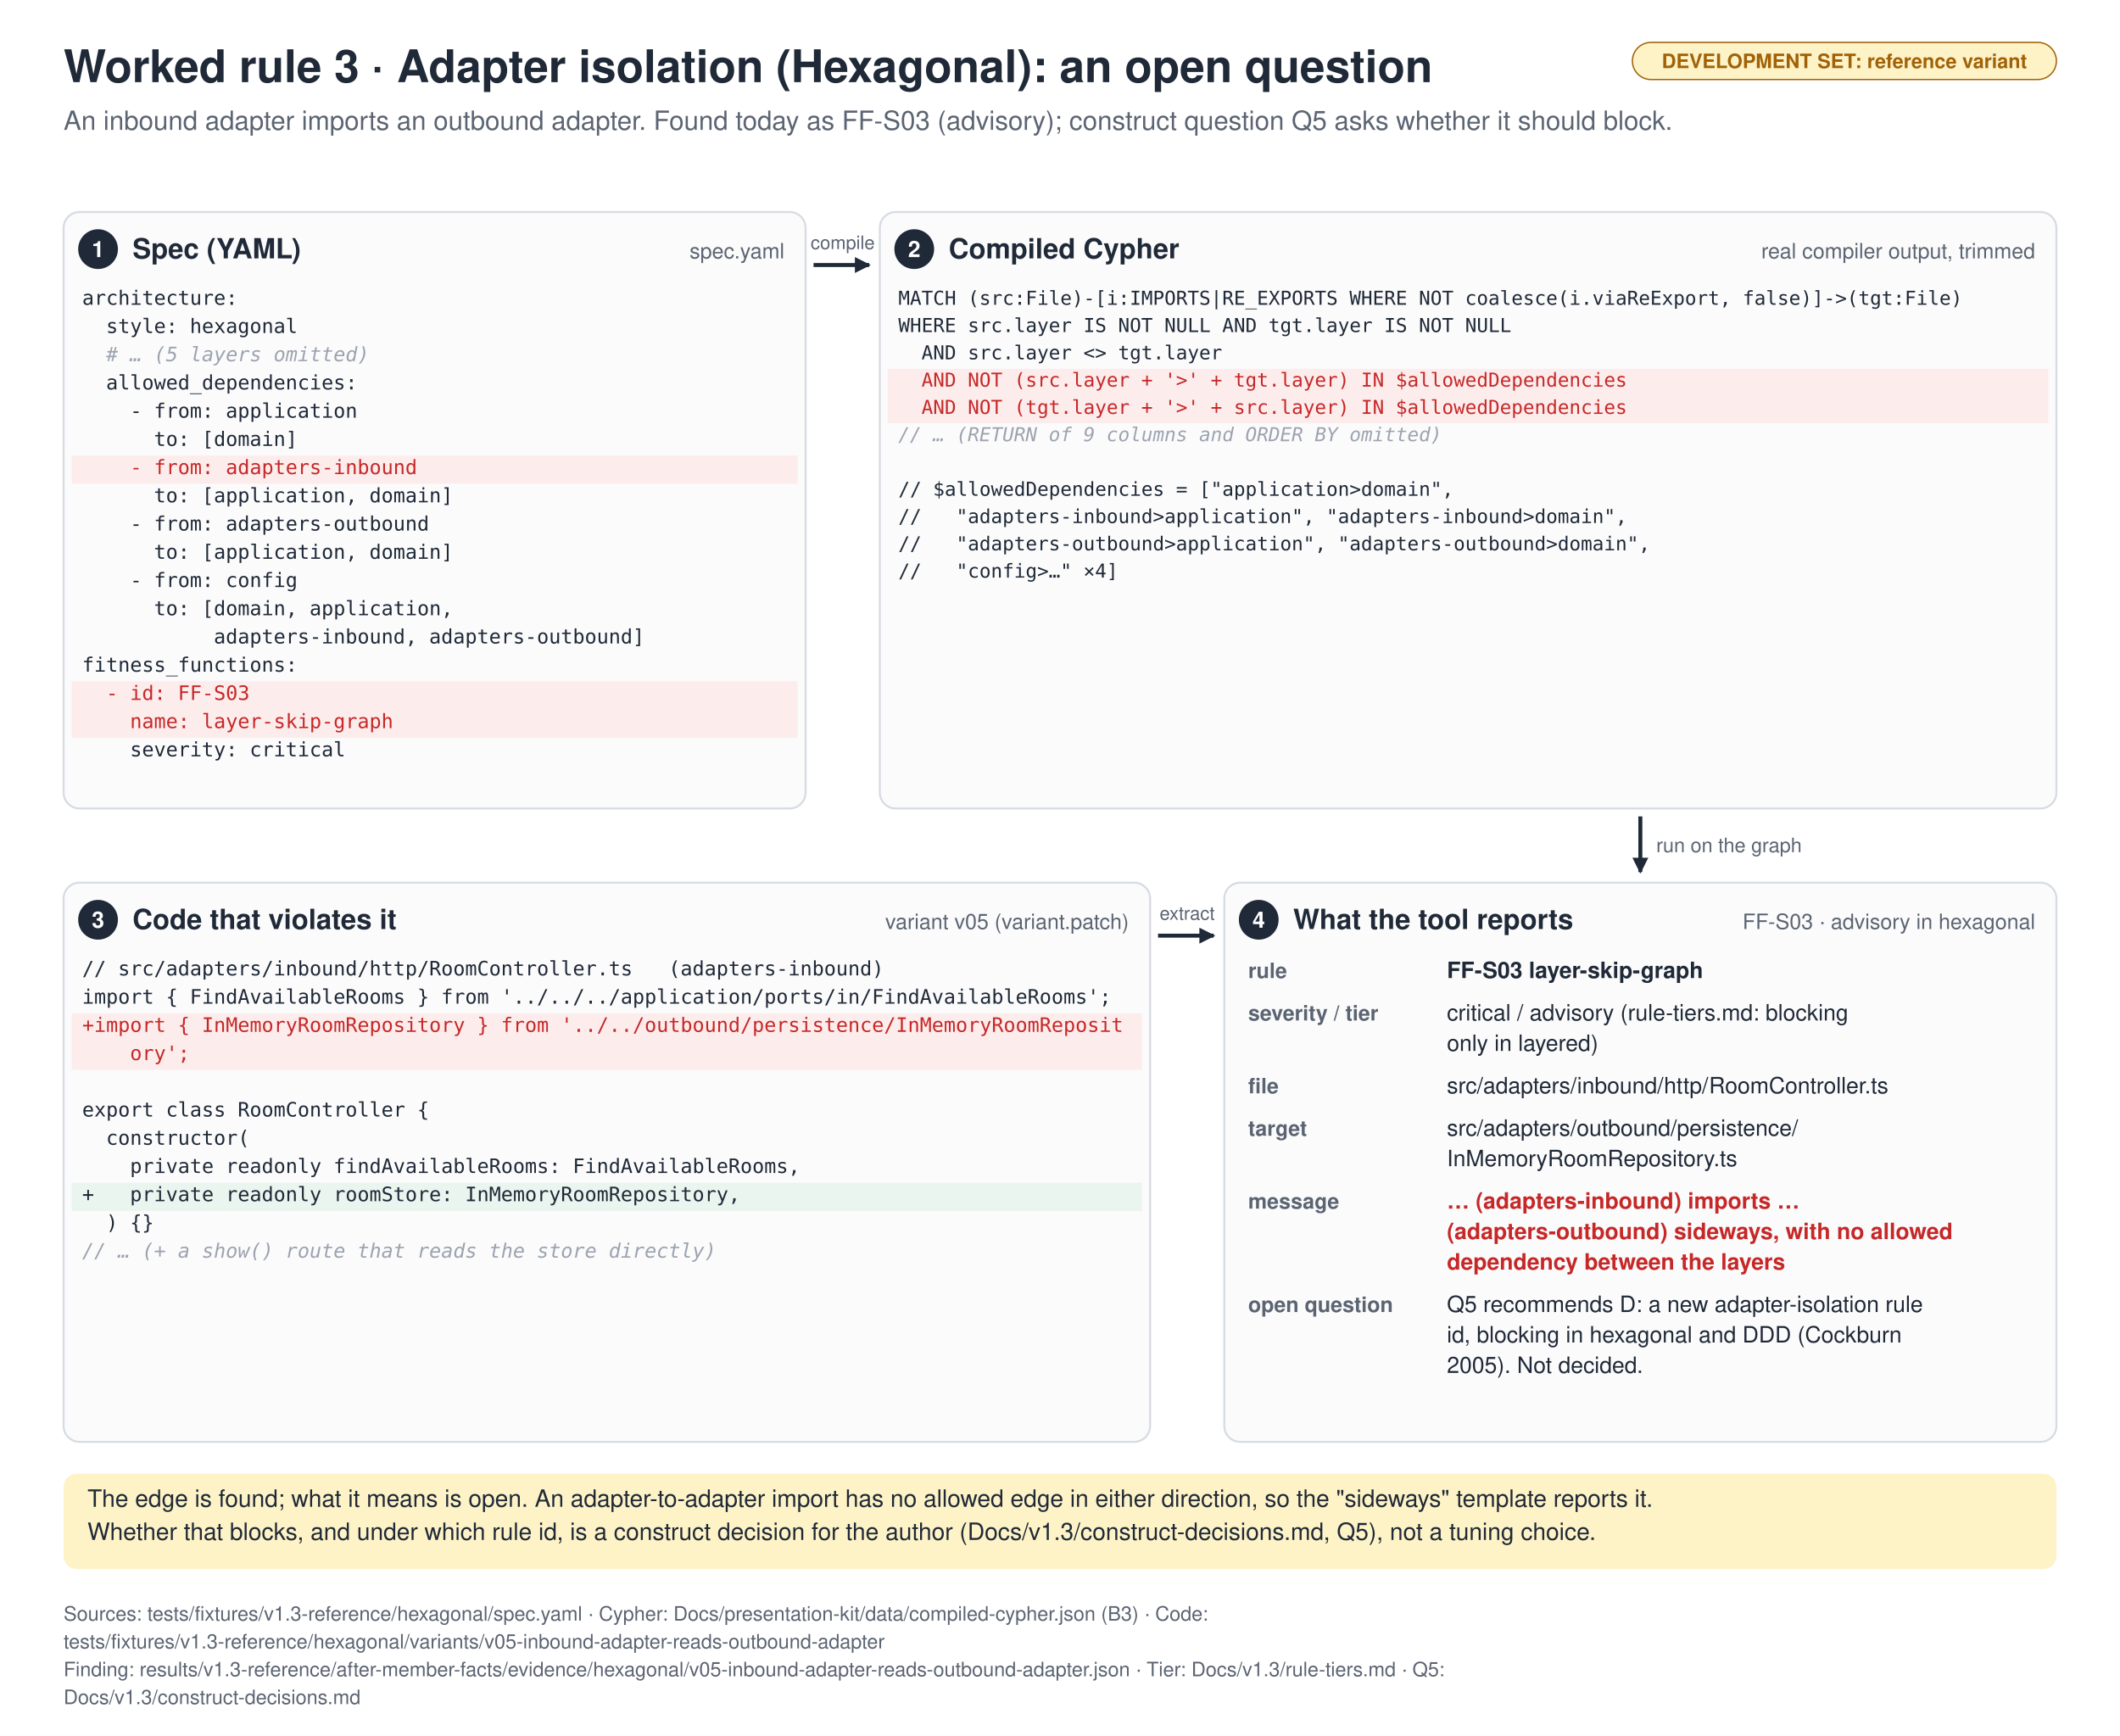
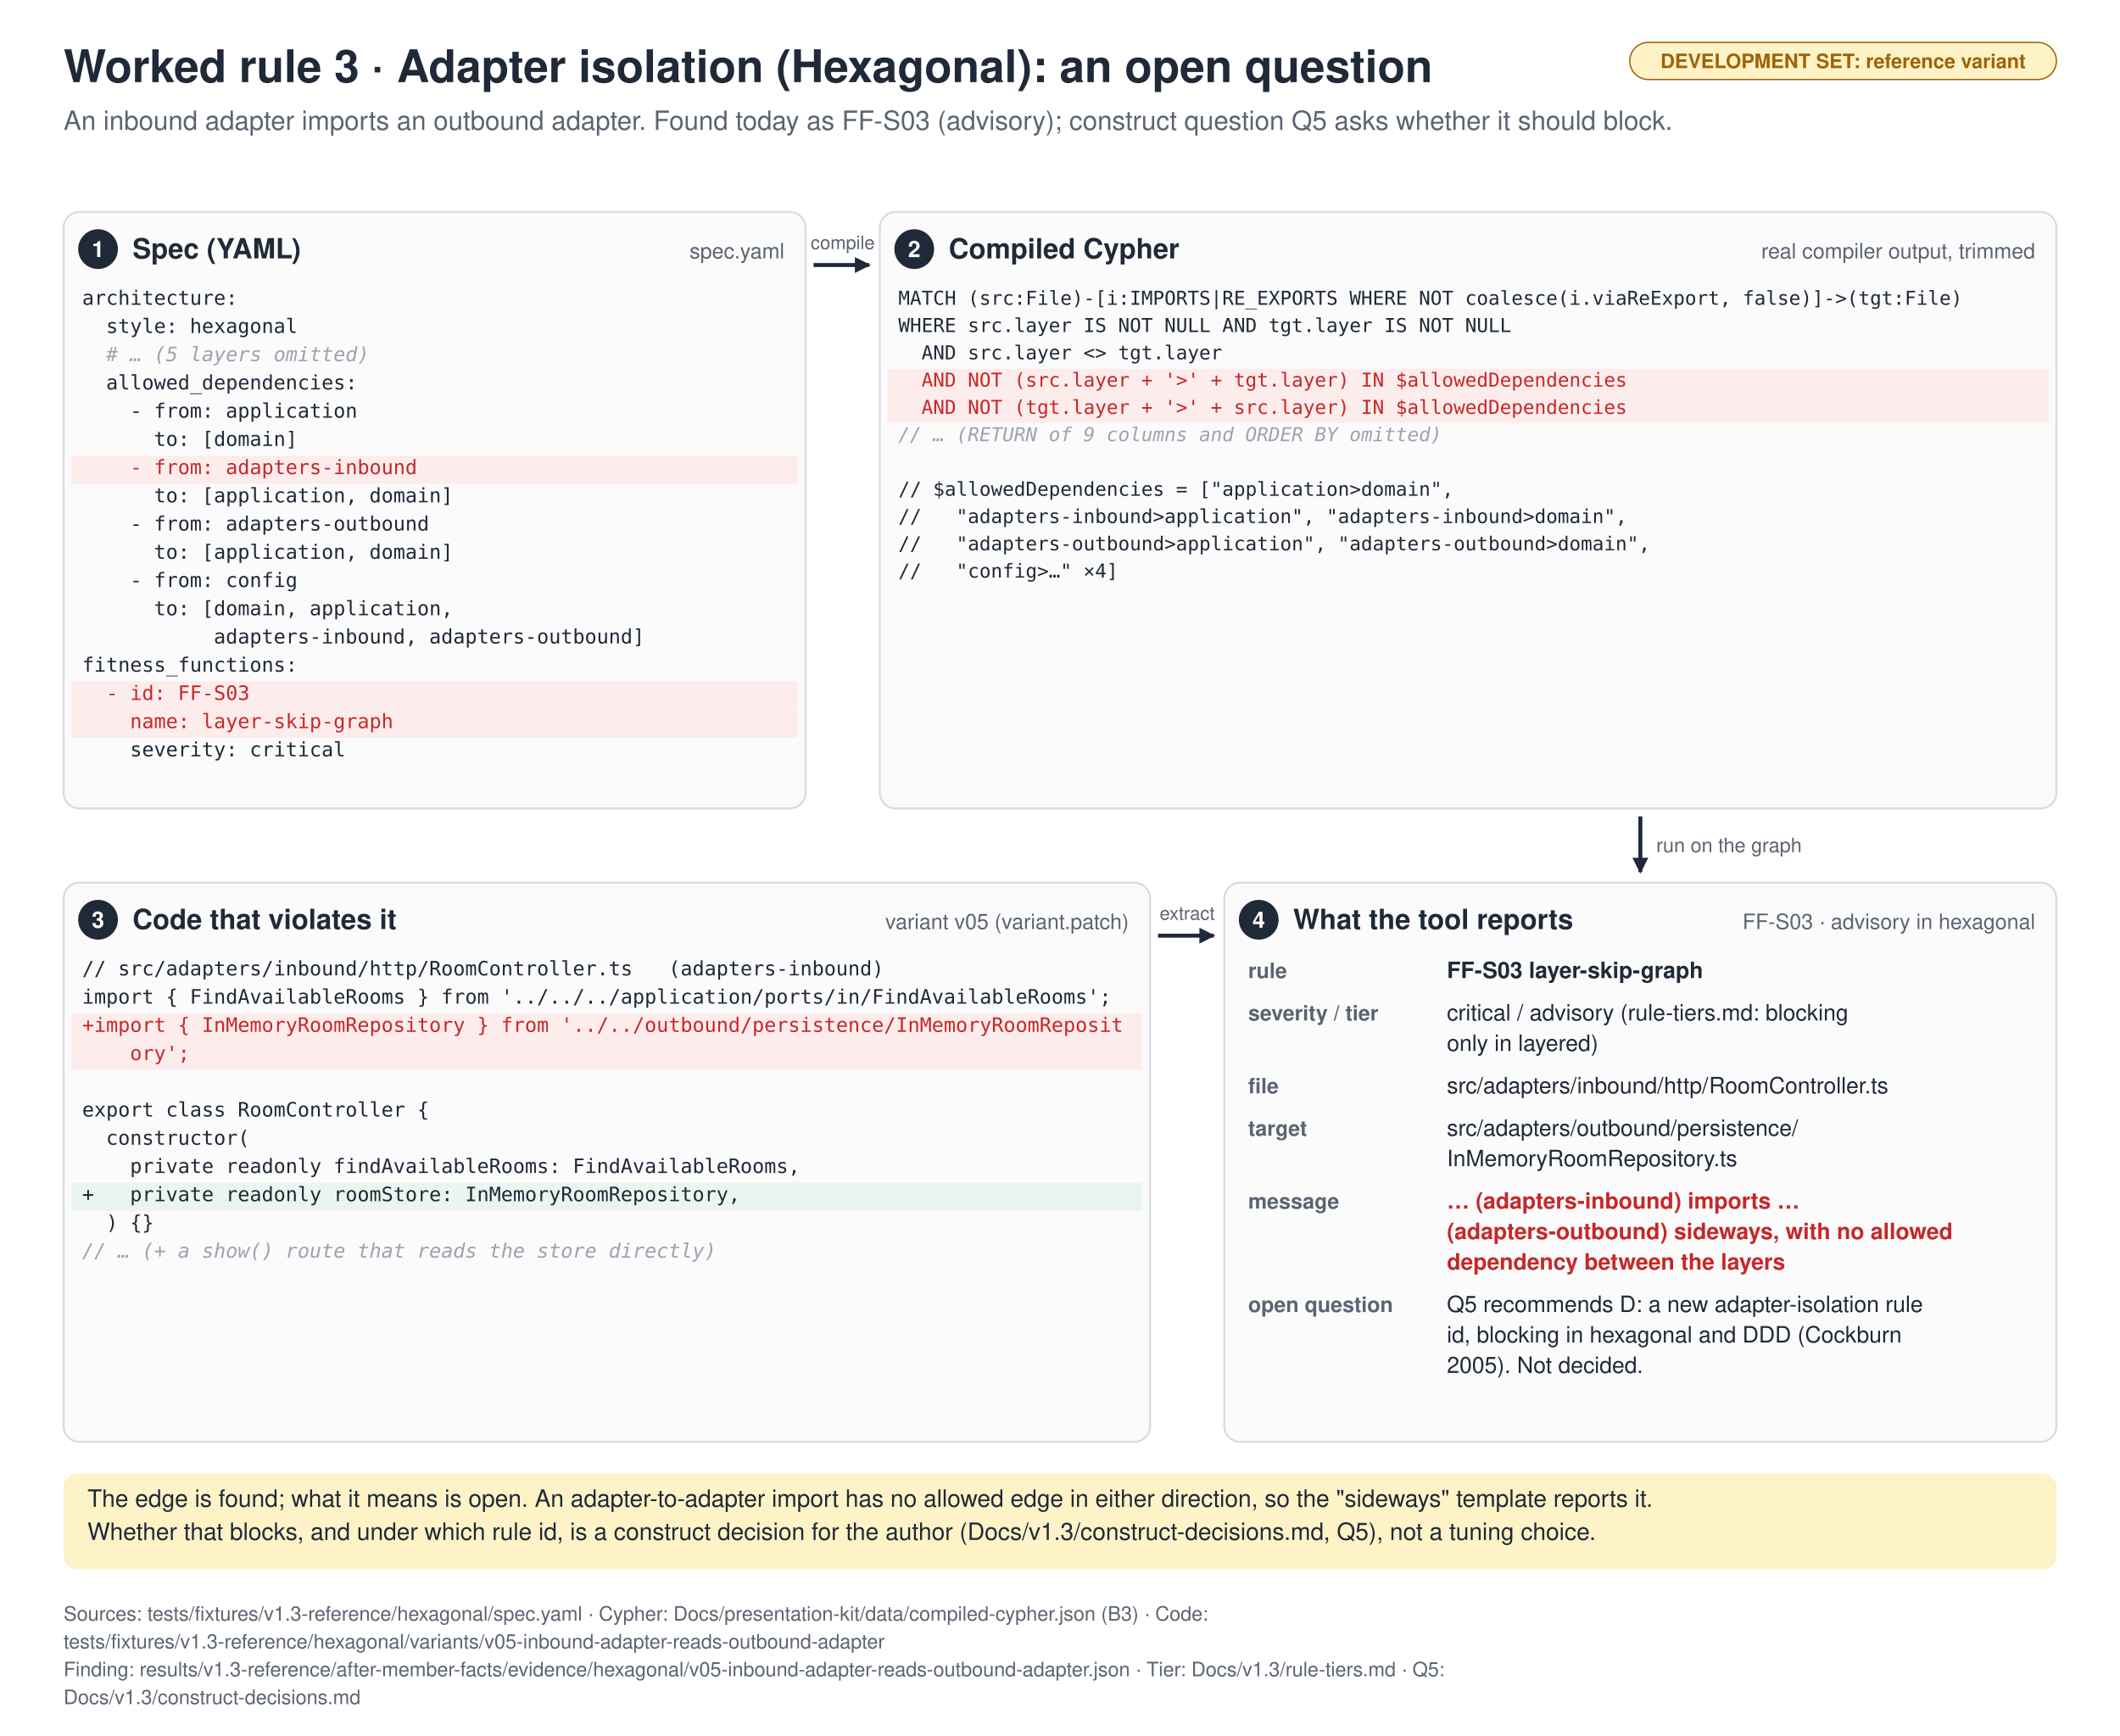
<svg xmlns="http://www.w3.org/2000/svg" width="1600" height="1310" viewBox="0 0 1600 1310">
  <defs>
    <marker id="arr" viewBox="0 0 10 10" refX="9" refY="5" markerUnits="userSpaceOnUse" markerWidth="12" markerHeight="12" orient="auto-start-reverse">
      <path d="M0,0 L10,5 L0,10 z" fill="#1F2937" />
    </marker>
    <marker id="arrM" viewBox="0 0 10 10" refX="9" refY="5" markerUnits="userSpaceOnUse" markerWidth="12" markerHeight="12" orient="auto-start-reverse">
      <path d="M0,0 L10,5 L0,10 z" fill="#5B6472" />
    </marker>
    <marker id="arrR" viewBox="0 0 10 10" refX="9" refY="5" markerUnits="userSpaceOnUse" markerWidth="12" markerHeight="12" orient="auto-start-reverse">
      <path d="M0,0 L10,5 L0,10 z" fill="#C62828" />
    </marker>
  </defs>
  <rect x="0" y="0" width="1600" height="1310" rx="0" fill="#FFFFFF" stroke="none" stroke-width="1" />
  <text x="48" y="62" font-family="'Helvetica Neue', Helvetica, Arial, sans-serif" font-size="34" font-weight="700" fill="#1F2937" text-anchor="start">Worked rule 3 · Adapter isolation (Hexagonal): an open question</text>
  <text x="48" y="98" font-family="'Helvetica Neue', Helvetica, Arial, sans-serif" font-size="20" font-weight="400" fill="#5B6472" text-anchor="start">An inbound adapter imports an outbound adapter. Found today as FF-S03 (advisory); construct question Q5 asks whether it should block.</text>
-   <rect x="1232" y="32" width="320" height="28" rx="14" fill="#FEF3C7" stroke="#A16207" stroke-width="1" />
-   <text x="1392" y="51.4" font-family="'Helvetica Neue', Helvetica, Arial, sans-serif" font-size="15" font-weight="600" fill="#A16207" text-anchor="middle">DEVELOPMENT SET: reference variant</text>
+   <rect x="1230" y="32" width="322" height="28" rx="14" fill="#FEF3C7" stroke="#A16207" stroke-width="1" />
+   <text x="1391" y="51.4" font-family="'Helvetica Neue', Helvetica, Arial, sans-serif" font-size="15" font-weight="600" fill="#A16207" text-anchor="middle">DEVELOPMENT SET: reference variant</text>
  <rect x="48" y="160" width="560" height="450.1" rx="12" fill="#FBFBFC" stroke="#D7DCE3" stroke-width="1.5" />
  <circle cx="74" cy="188" r="15" fill="#1F2937" />
  <text x="74" y="194" font-family="'Helvetica Neue', Helvetica, Arial, sans-serif" font-size="17" font-weight="700" fill="#fff" text-anchor="middle">1</text>
  <text x="100" y="195" font-family="'Helvetica Neue', Helvetica, Arial, sans-serif" font-size="21" font-weight="700" fill="#1F2937" text-anchor="start">Spec (YAML)</text>
  <text x="592" y="195" font-family="'Helvetica Neue', Helvetica, Arial, sans-serif" font-size="16" font-weight="400" fill="#5B6472" text-anchor="end">spec.yaml</text>
  <text x="62" y="230" font-family="Menlo, 'SF Mono', Consolas, monospace" font-size="15" fill="#1F2937" xml:space="preserve">architecture:</text>
  <text x="62" y="251.3" font-family="Menlo, 'SF Mono', Consolas, monospace" font-size="15" fill="#1F2937" xml:space="preserve">  style: hexagonal</text>
  <text x="62" y="272.6" font-family="Menlo, 'SF Mono', Consolas, monospace" font-size="15" fill="#9CA3AF" xml:space="preserve" font-style="italic">  # … (5 layers omitted)</text>
  <text x="62" y="293.9" font-family="Menlo, 'SF Mono', Consolas, monospace" font-size="15" fill="#1F2937" xml:space="preserve">  allowed_dependencies:</text>
  <text x="62" y="315.2" font-family="Menlo, 'SF Mono', Consolas, monospace" font-size="15" fill="#1F2937" xml:space="preserve">    - from: application</text>
  <text x="62" y="336.5" font-family="Menlo, 'SF Mono', Consolas, monospace" font-size="15" fill="#1F2937" xml:space="preserve">      to: [domain]</text>
  <rect x="54" y="343.8" width="548" height="21.3" rx="0" fill="#FDECEC" stroke="none" stroke-width="1" />
  <text x="62" y="357.8" font-family="Menlo, 'SF Mono', Consolas, monospace" font-size="15" fill="#C62828" xml:space="preserve">    - from: adapters-inbound</text>
  <text x="62" y="379.1" font-family="Menlo, 'SF Mono', Consolas, monospace" font-size="15" fill="#1F2937" xml:space="preserve">      to: [application, domain]</text>
  <text x="62" y="400.4" font-family="Menlo, 'SF Mono', Consolas, monospace" font-size="15" fill="#1F2937" xml:space="preserve">    - from: adapters-outbound</text>
  <text x="62" y="421.7" font-family="Menlo, 'SF Mono', Consolas, monospace" font-size="15" fill="#1F2937" xml:space="preserve">      to: [application, domain]</text>
  <text x="62" y="443" font-family="Menlo, 'SF Mono', Consolas, monospace" font-size="15" fill="#1F2937" xml:space="preserve">    - from: config</text>
  <text x="62" y="464.3" font-family="Menlo, 'SF Mono', Consolas, monospace" font-size="15" fill="#1F2937" xml:space="preserve">      to: [domain, application,</text>
  <text x="62" y="485.6" font-family="Menlo, 'SF Mono', Consolas, monospace" font-size="15" fill="#1F2937" xml:space="preserve">           adapters-inbound, adapters-outbound]</text>
  <text x="62" y="506.9" font-family="Menlo, 'SF Mono', Consolas, monospace" font-size="15" fill="#1F2937" xml:space="preserve">fitness_functions:</text>
  <rect x="54" y="514.2" width="548" height="21.3" rx="0" fill="#FDECEC" stroke="none" stroke-width="1" />
  <text x="62" y="528.2" font-family="Menlo, 'SF Mono', Consolas, monospace" font-size="15" fill="#C62828" xml:space="preserve">  - id: FF-S03</text>
  <rect x="54" y="535.5" width="548" height="21.3" rx="0" fill="#FDECEC" stroke="none" stroke-width="1" />
  <text x="62" y="549.5" font-family="Menlo, 'SF Mono', Consolas, monospace" font-size="15" fill="#C62828" xml:space="preserve">    name: layer-skip-graph</text>
  <text x="62" y="570.8" font-family="Menlo, 'SF Mono', Consolas, monospace" font-size="15" fill="#1F2937" xml:space="preserve">    severity: critical</text>
  <rect x="664" y="160" width="888" height="450.1" rx="12" fill="#FBFBFC" stroke="#D7DCE3" stroke-width="1.5" />
  <circle cx="690" cy="188" r="15" fill="#1F2937" />
  <text x="690" y="194" font-family="'Helvetica Neue', Helvetica, Arial, sans-serif" font-size="17" font-weight="700" fill="#fff" text-anchor="middle">2</text>
  <text x="716" y="195" font-family="'Helvetica Neue', Helvetica, Arial, sans-serif" font-size="21" font-weight="700" fill="#1F2937" text-anchor="start">Compiled Cypher</text>
  <text x="1536" y="195" font-family="'Helvetica Neue', Helvetica, Arial, sans-serif" font-size="16" font-weight="400" fill="#5B6472" text-anchor="end">real compiler output, trimmed</text>
  <text x="678" y="230" font-family="Menlo, 'SF Mono', Consolas, monospace" font-size="14.5" fill="#1F2937" xml:space="preserve">MATCH (src:File)-[i:IMPORTS|RE_EXPORTS WHERE NOT coalesce(i.viaReExport, false)]-&gt;(tgt:File)</text>
  <text x="678" y="250.59" font-family="Menlo, 'SF Mono', Consolas, monospace" font-size="14.5" fill="#1F2937" xml:space="preserve">WHERE src.layer IS NOT NULL AND tgt.layer IS NOT NULL</text>
  <text x="678" y="271.18" font-family="Menlo, 'SF Mono', Consolas, monospace" font-size="14.5" fill="#1F2937" xml:space="preserve">  AND src.layer &lt;&gt; tgt.layer</text>
  <rect x="670" y="278.27" width="876" height="20.59" rx="0" fill="#FDECEC" stroke="none" stroke-width="1" />
  <text x="678" y="291.77" font-family="Menlo, 'SF Mono', Consolas, monospace" font-size="14.5" fill="#C62828" xml:space="preserve">  AND NOT (src.layer + '&gt;' + tgt.layer) IN $allowedDependencies</text>
  <rect x="670" y="298.86" width="876" height="20.59" rx="0" fill="#FDECEC" stroke="none" stroke-width="1" />
  <text x="678" y="312.36" font-family="Menlo, 'SF Mono', Consolas, monospace" font-size="14.5" fill="#C62828" xml:space="preserve">  AND NOT (tgt.layer + '&gt;' + src.layer) IN $allowedDependencies</text>
  <text x="678" y="332.95" font-family="Menlo, 'SF Mono', Consolas, monospace" font-size="14.5" fill="#9CA3AF" xml:space="preserve" font-style="italic">// … (RETURN of 9 columns and ORDER BY omitted)</text>
  <text x="678" y="353.54" font-family="Menlo, 'SF Mono', Consolas, monospace" font-size="14.5" fill="#1F2937" xml:space="preserve" />
  <text x="678" y="374.13" font-family="Menlo, 'SF Mono', Consolas, monospace" font-size="14.5" fill="#1F2937" xml:space="preserve">// $allowedDependencies = ["application&gt;domain",</text>
  <text x="678" y="394.72" font-family="Menlo, 'SF Mono', Consolas, monospace" font-size="14.5" fill="#1F2937" xml:space="preserve">//   "adapters-inbound&gt;application", "adapters-inbound&gt;domain",</text>
  <text x="678" y="415.31" font-family="Menlo, 'SF Mono', Consolas, monospace" font-size="14.5" fill="#1F2937" xml:space="preserve">//   "adapters-outbound&gt;application", "adapters-outbound&gt;domain",</text>
  <text x="678" y="435.9" font-family="Menlo, 'SF Mono', Consolas, monospace" font-size="14.5" fill="#1F2937" xml:space="preserve">//   "config&gt;…" ×4]</text>
  <rect x="48" y="666.1" width="820" height="422" rx="12" fill="#FBFBFC" stroke="#D7DCE3" stroke-width="1.5" />
  <circle cx="74" cy="694.1" r="15" fill="#1F2937" />
  <text x="74" y="700.1" font-family="'Helvetica Neue', Helvetica, Arial, sans-serif" font-size="17" font-weight="700" fill="#fff" text-anchor="middle">3</text>
  <text x="100" y="701.1" font-family="'Helvetica Neue', Helvetica, Arial, sans-serif" font-size="21" font-weight="700" fill="#1F2937" text-anchor="start">Code that violates it</text>
  <text x="852" y="701.1" font-family="'Helvetica Neue', Helvetica, Arial, sans-serif" font-size="16" font-weight="400" fill="#5B6472" text-anchor="end">variant v05 (variant.patch)</text>
  <text x="62" y="736.1" font-family="Menlo, 'SF Mono', Consolas, monospace" font-size="15" fill="#1F2937" xml:space="preserve">// src/adapters/inbound/http/RoomController.ts   (adapters-inbound)</text>
  <text x="62" y="757.4" font-family="Menlo, 'SF Mono', Consolas, monospace" font-size="15" fill="#1F2937" xml:space="preserve">import { FindAvailableRooms } from '../../../application/ports/in/FindAvailableRooms';</text>
  <rect x="54" y="764.7" width="808" height="21.3" rx="0" fill="#FDECEC" stroke="none" stroke-width="1" />
  <text x="62" y="778.7" font-family="Menlo, 'SF Mono', Consolas, monospace" font-size="15" fill="#C62828" xml:space="preserve">+import { InMemoryRoomRepository } from '../../outbound/persistence/InMemoryRoomReposit</text>
  <rect x="54" y="786" width="808" height="21.3" rx="0" fill="#FDECEC" stroke="none" stroke-width="1" />
  <text x="62" y="800" font-family="Menlo, 'SF Mono', Consolas, monospace" font-size="15" fill="#C62828" xml:space="preserve">    ory';</text>
  <text x="62" y="821.3" font-family="Menlo, 'SF Mono', Consolas, monospace" font-size="15" fill="#1F2937" xml:space="preserve" />
  <text x="62" y="842.6" font-family="Menlo, 'SF Mono', Consolas, monospace" font-size="15" fill="#1F2937" xml:space="preserve">export class RoomController {</text>
  <text x="62" y="863.9" font-family="Menlo, 'SF Mono', Consolas, monospace" font-size="15" fill="#1F2937" xml:space="preserve">  constructor(</text>
  <text x="62" y="885.2" font-family="Menlo, 'SF Mono', Consolas, monospace" font-size="15" fill="#1F2937" xml:space="preserve">    private readonly findAvailableRooms: FindAvailableRooms,</text>
  <rect x="54" y="892.5" width="808" height="21.3" rx="0" fill="#E9F5EE" stroke="none" stroke-width="1" />
  <text x="62" y="906.5" font-family="Menlo, 'SF Mono', Consolas, monospace" font-size="15" fill="#1F2937" xml:space="preserve">+   private readonly roomStore: InMemoryRoomRepository,</text>
  <text x="62" y="927.8" font-family="Menlo, 'SF Mono', Consolas, monospace" font-size="15" fill="#1F2937" xml:space="preserve">  ) {}</text>
  <text x="62" y="949.1" font-family="Menlo, 'SF Mono', Consolas, monospace" font-size="15" fill="#9CA3AF" xml:space="preserve" font-style="italic">// … (+ a show() route that reads the store directly)</text>
  <rect x="924" y="666.1" width="628" height="422" rx="12" fill="#FBFBFC" stroke="#D7DCE3" stroke-width="1.5" />
  <circle cx="950" cy="694.1" r="15" fill="#1F2937" />
  <text x="950" y="700.1" font-family="'Helvetica Neue', Helvetica, Arial, sans-serif" font-size="17" font-weight="700" fill="#fff" text-anchor="middle">4</text>
  <text x="976" y="701.1" font-family="'Helvetica Neue', Helvetica, Arial, sans-serif" font-size="21" font-weight="700" fill="#1F2937" text-anchor="start">What the tool reports</text>
  <text x="1536" y="701.1" font-family="'Helvetica Neue', Helvetica, Arial, sans-serif" font-size="16" font-weight="400" fill="#5B6472" text-anchor="end">FF-S03 · advisory in hexagonal</text>
  <text x="942" y="738.1" font-family="'Helvetica Neue', Helvetica, Arial, sans-serif" font-size="16" font-weight="600" fill="#5B6472" text-anchor="start">rule</text>
  <text x="1092" y="738.1" font-family="'Helvetica Neue', Helvetica, Arial, sans-serif" font-size="17" font-weight="700" fill="#1F2937" text-anchor="start">FF-S03 layer-skip-graph</text>
  <text x="942" y="770.1" font-family="'Helvetica Neue', Helvetica, Arial, sans-serif" font-size="16" font-weight="600" fill="#5B6472" text-anchor="start">severity / tier</text>
  <text x="1092" y="770.1" font-family="'Helvetica Neue', Helvetica, Arial, sans-serif" font-size="17" font-weight="400" fill="#1F2937" text-anchor="start">critical / advisory (rule-tiers.md: blocking</text>
  <text x="1092" y="793.1" font-family="'Helvetica Neue', Helvetica, Arial, sans-serif" font-size="17" font-weight="400" fill="#1F2937" text-anchor="start">only in layered)</text>
  <text x="942" y="825.1" font-family="'Helvetica Neue', Helvetica, Arial, sans-serif" font-size="16" font-weight="600" fill="#5B6472" text-anchor="start">file</text>
  <text x="1092" y="825.1" font-family="'Helvetica Neue', Helvetica, Arial, sans-serif" font-size="17" font-weight="400" fill="#1F2937" text-anchor="start">src/adapters/inbound/http/RoomController.ts</text>
  <text x="942" y="857.1" font-family="'Helvetica Neue', Helvetica, Arial, sans-serif" font-size="16" font-weight="600" fill="#5B6472" text-anchor="start">target</text>
  <text x="1092" y="857.1" font-family="'Helvetica Neue', Helvetica, Arial, sans-serif" font-size="17" font-weight="400" fill="#1F2937" text-anchor="start">src/adapters/outbound/persistence/</text>
  <text x="1092" y="880.1" font-family="'Helvetica Neue', Helvetica, Arial, sans-serif" font-size="17" font-weight="400" fill="#1F2937" text-anchor="start">InMemoryRoomRepository.ts</text>
  <text x="942" y="912.1" font-family="'Helvetica Neue', Helvetica, Arial, sans-serif" font-size="16" font-weight="600" fill="#5B6472" text-anchor="start">message</text>
  <text x="1092" y="912.1" font-family="'Helvetica Neue', Helvetica, Arial, sans-serif" font-size="17" font-weight="700" fill="#C62828" text-anchor="start">… (adapters-inbound) imports …</text>
  <text x="1092" y="935.1" font-family="'Helvetica Neue', Helvetica, Arial, sans-serif" font-size="17" font-weight="700" fill="#C62828" text-anchor="start">(adapters-outbound) sideways, with no allowed</text>
  <text x="1092" y="958.1" font-family="'Helvetica Neue', Helvetica, Arial, sans-serif" font-size="17" font-weight="700" fill="#C62828" text-anchor="start">dependency between the layers</text>
  <text x="942" y="990.1" font-family="'Helvetica Neue', Helvetica, Arial, sans-serif" font-size="16" font-weight="600" fill="#5B6472" text-anchor="start">open question</text>
  <text x="1092" y="990.1" font-family="'Helvetica Neue', Helvetica, Arial, sans-serif" font-size="17" font-weight="400" fill="#1F2937" text-anchor="start">Q5 recommends D: a new adapter-isolation rule</text>
  <text x="1092" y="1013.1" font-family="'Helvetica Neue', Helvetica, Arial, sans-serif" font-size="17" font-weight="400" fill="#1F2937" text-anchor="start">id, blocking in hexagonal and DDD (Cockburn</text>
  <text x="1092" y="1036.1" font-family="'Helvetica Neue', Helvetica, Arial, sans-serif" font-size="17" font-weight="400" fill="#1F2937" text-anchor="start">2005). Not decided.</text>
  <line x1="614" y1="200" x2="656" y2="200" stroke="#1F2937" stroke-width="3" marker-end="url(#arr)" />
  <text x="636" y="188" font-family="'Helvetica Neue', Helvetica, Arial, sans-serif" font-size="14" font-weight="400" fill="#5B6472" text-anchor="middle">compile</text>
  <line x1="1238" y1="616.1" x2="1238" y2="658.1" stroke="#1F2937" stroke-width="3" marker-end="url(#arr)" />
  <text x="1250" y="643.1" font-family="'Helvetica Neue', Helvetica, Arial, sans-serif" font-size="15" font-weight="400" fill="#5B6472" text-anchor="start">run on the graph</text>
  <line x1="874" y1="706.1" x2="916" y2="706.1" stroke="#1F2937" stroke-width="3" marker-end="url(#arr)" />
  <text x="896" y="694.1" font-family="'Helvetica Neue', Helvetica, Arial, sans-serif" font-size="14" font-weight="400" fill="#5B6472" text-anchor="middle">extract</text>
  <rect x="48" y="1112.1" width="1504" height="72" rx="10" fill="#FEF3C7" stroke="none" stroke-width="1" />
  <text x="66" y="1137.1" font-family="'Helvetica Neue', Helvetica, Arial, sans-serif" font-size="18" font-weight="400" fill="#1F2937" text-anchor="start">The edge is found; what it means is open. An adapter-to-adapter import has no allowed edge in either direction, so the "sideways" template reports it.</text>
  <text x="66" y="1162.1" font-family="'Helvetica Neue', Helvetica, Arial, sans-serif" font-size="18" font-weight="400" fill="#1F2937" text-anchor="start">Whether that blocks, and under which rule id, is a construct decision for the author (Docs/v1.3/construct-decisions.md, Q5), not a tuning choice.</text>
  <text x="48" y="1223" font-family="'Helvetica Neue', Helvetica, Arial, sans-serif" font-size="15" font-weight="400" fill="#5B6472" text-anchor="start">Sources: tests/fixtures/v1.3-reference/hexagonal/spec.yaml · Cypher: Docs/presentation-kit/data/compiled-cypher.json (B3) · Code:</text>
  <text x="48" y="1244" font-family="'Helvetica Neue', Helvetica, Arial, sans-serif" font-size="15" font-weight="400" fill="#5B6472" text-anchor="start">tests/fixtures/v1.3-reference/hexagonal/variants/v05-inbound-adapter-reads-outbound-adapter</text>
  <text x="48" y="1265" font-family="'Helvetica Neue', Helvetica, Arial, sans-serif" font-size="15" font-weight="400" fill="#5B6472" text-anchor="start">Finding: results/v1.3-reference/after-member-facts/evidence/hexagonal/v05-inbound-adapter-reads-outbound-adapter.json · Tier: Docs/v1.3/rule-tiers.md · Q5:</text>
  <text x="48" y="1286" font-family="'Helvetica Neue', Helvetica, Arial, sans-serif" font-size="15" font-weight="400" fill="#5B6472" text-anchor="start">Docs/v1.3/construct-decisions.md</text>
</svg>
